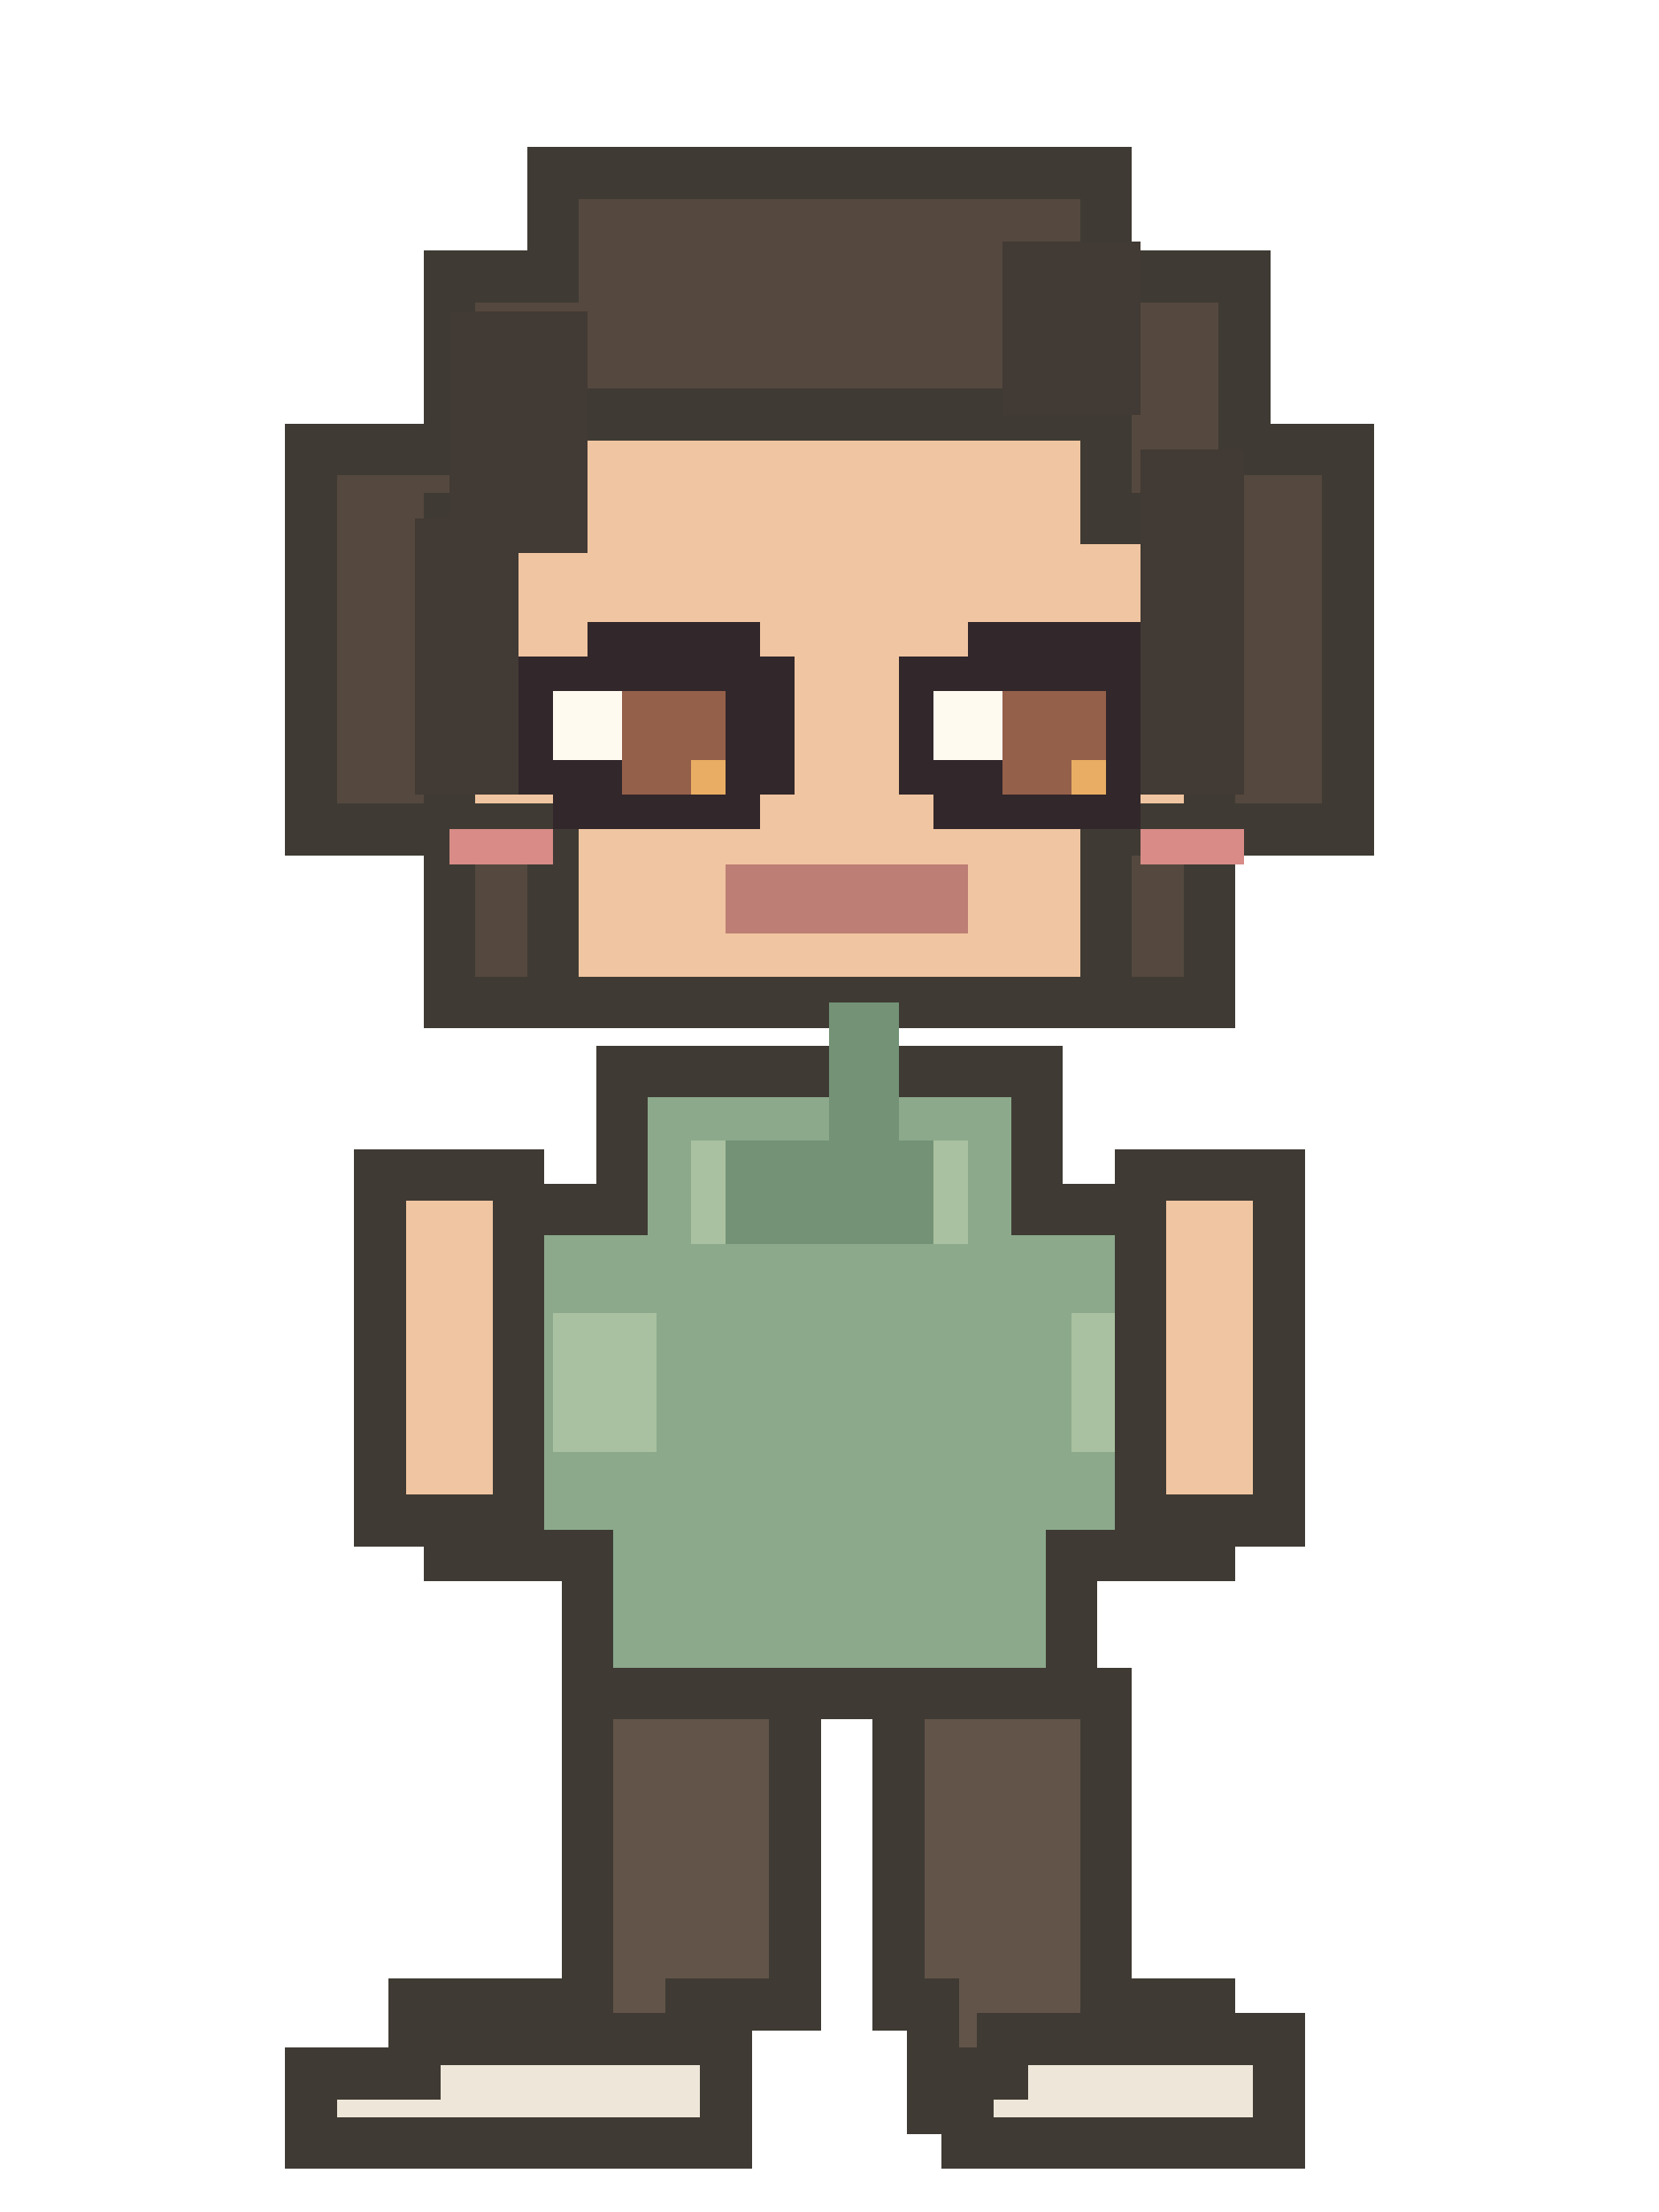
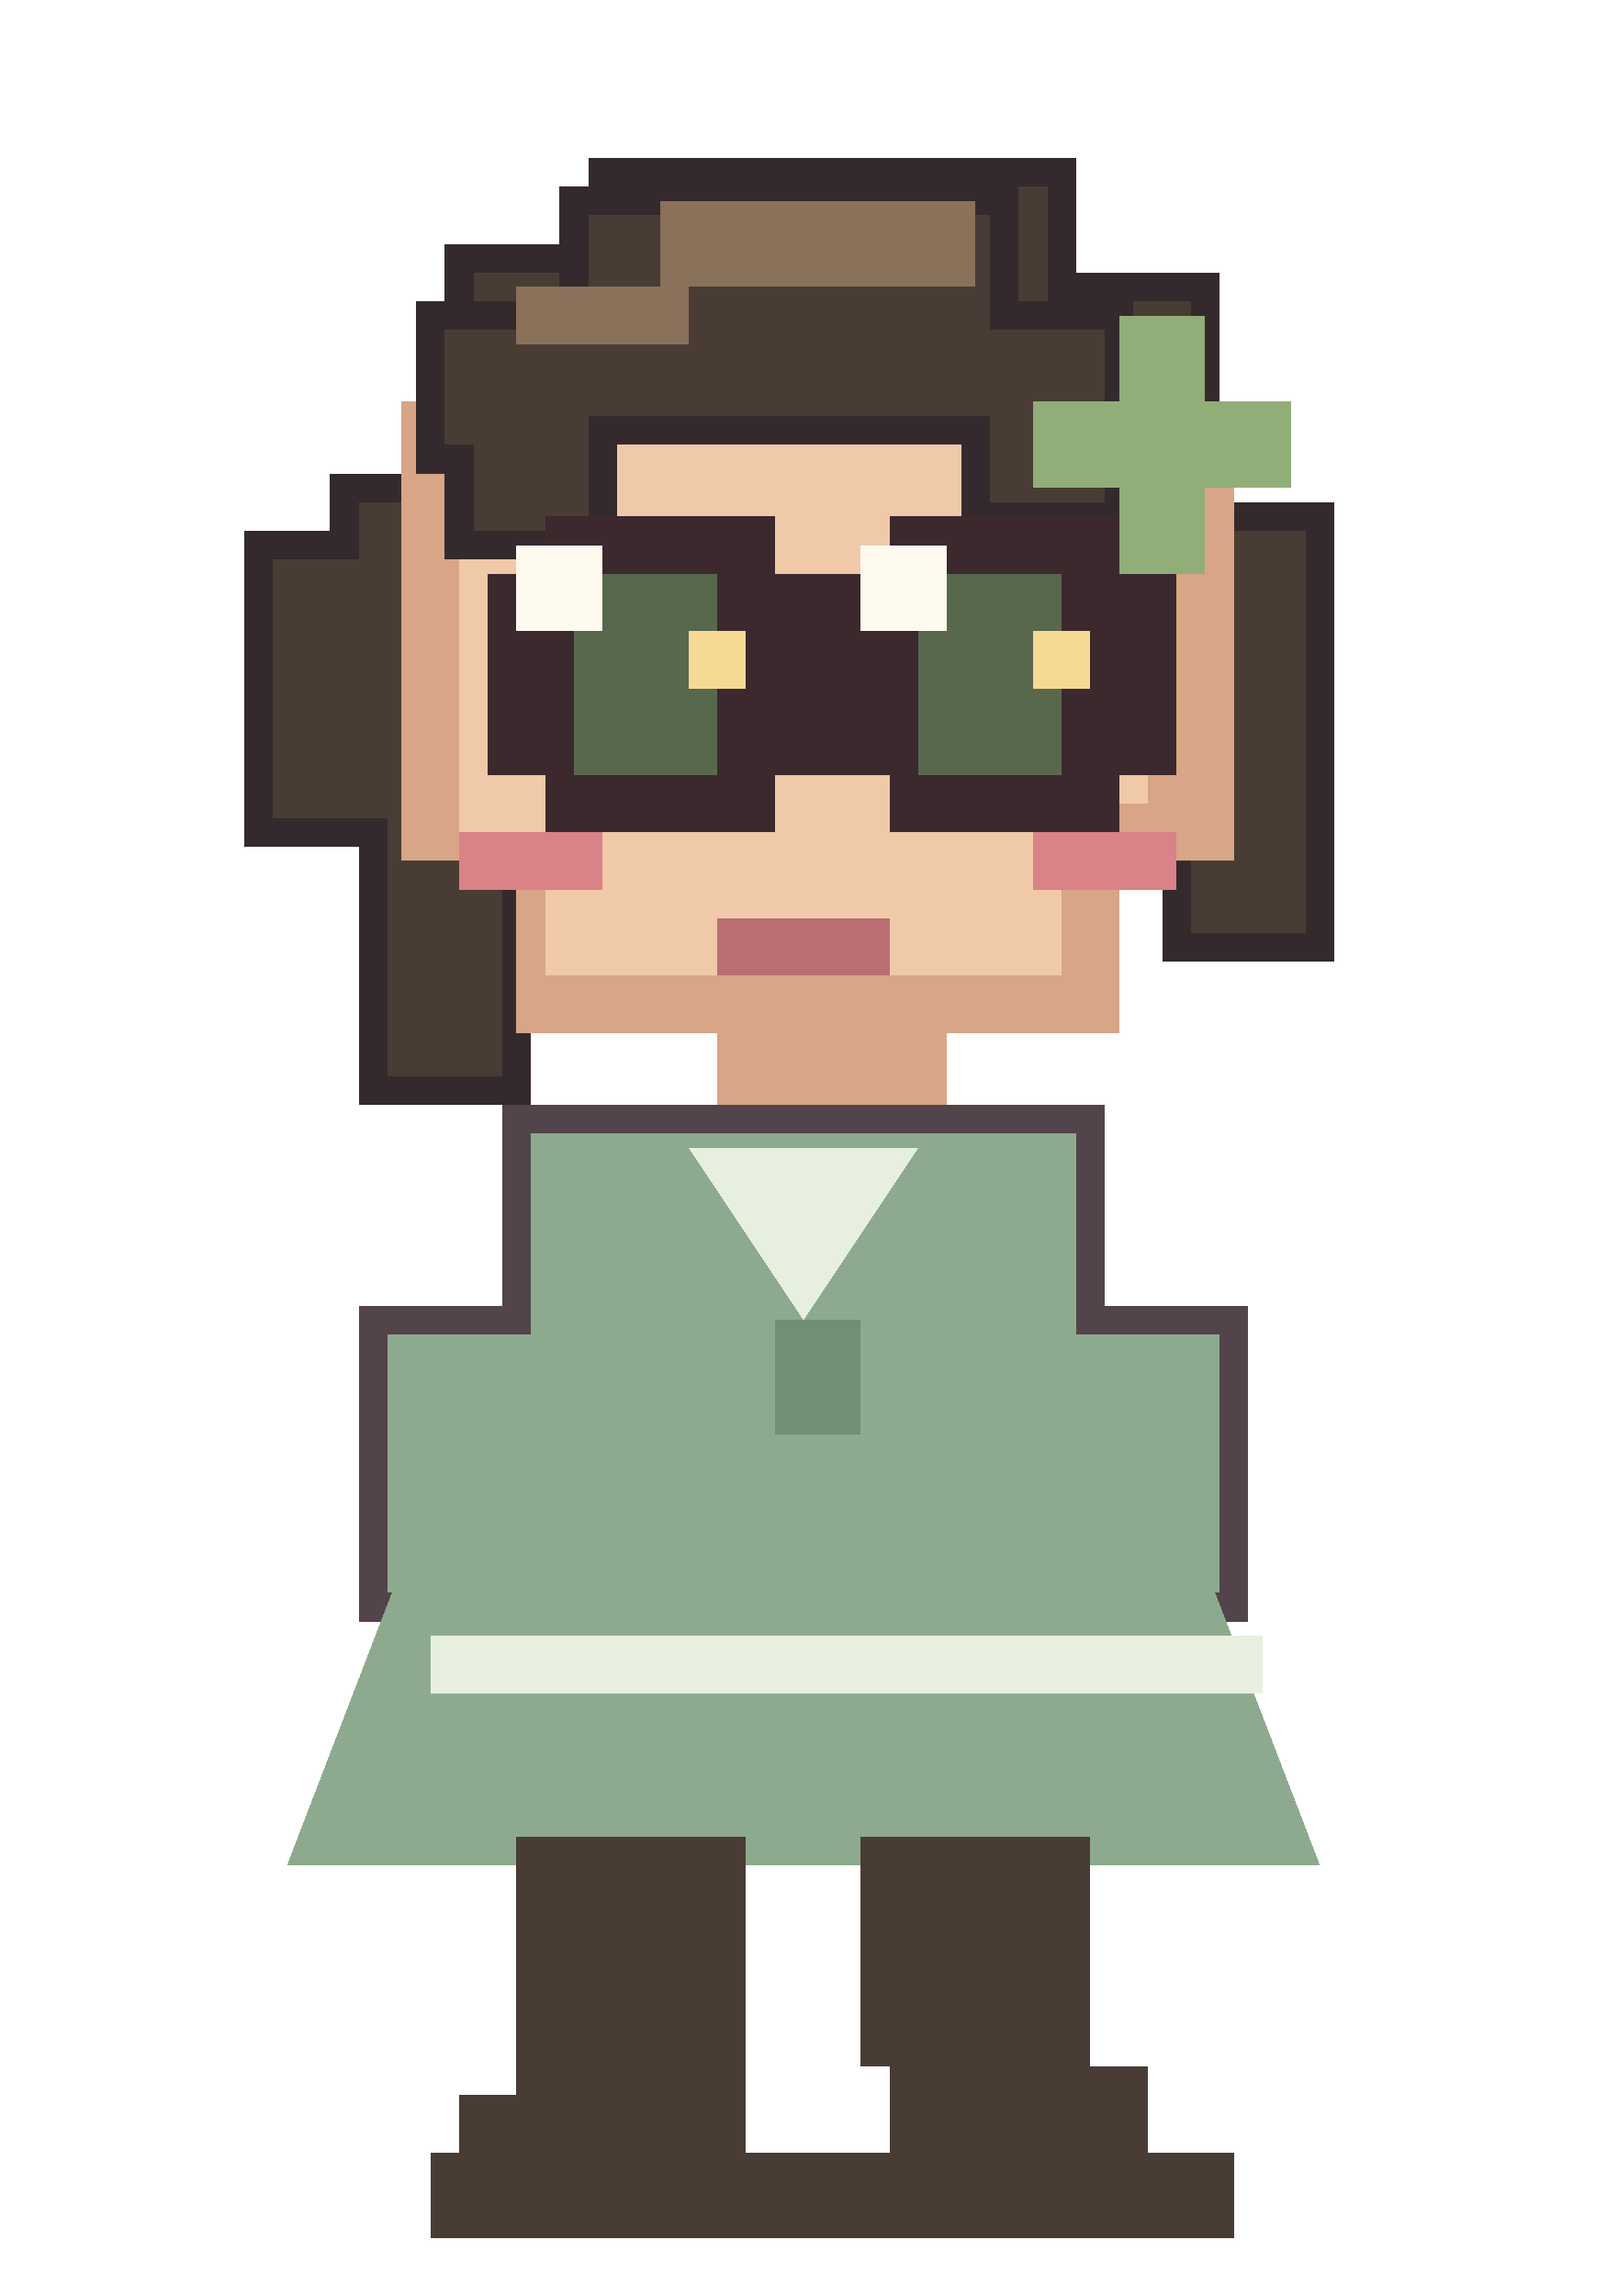
- <svg xmlns="http://www.w3.org/2000/svg" viewBox="0 0 48 64" shape-rendering="crispEdges">
-   <g stroke="#3f3b34" stroke-width="1.5" stroke-linejoin="miter">
-     <path fill="#55483e" d="M16 5h16v3h4v5h3v11h-4v5h-4v-4H17v4h-4v-5H9V13h4V8h3z" />
-     <path fill="#f0c5a1" d="M16 12h16v3h3v9h-3v5H16v-5h-3v-9h3z" />
-     <path fill="#32272b" d="M15 19h2v-1h5v1h1v4h-1v1h-6v-1h-1z M26 19h2v-1h5v1h1v4h-1v1h-6v-1h-1z" stroke="none" />
-     <path fill="#95604a" d="M18 20h3v3h-3zm11 0h3v3h-3z" stroke="none" />
-     <path fill="#fffaf0" d="M16 20h2v2h-2zm11 0h2v2h-2z" stroke="none" />
-     <path fill="#e9ad63" d="M20 22h1v1h-1zm11 0h1v1h-1z" stroke="none" />
-     <path fill="#d88b87" d="M13 24h3v1h-3zm20 0h3v1h-3z" stroke="none" />
-     <path fill="#bd7e75" d="M21 25h7v2h-7z" stroke="none" />
-     <path fill="#423a34" d="M13 9h4v7h-4zm16-2h4v5h-4zm-17 8h3v8h-3zm21-2h3v10h-3z" stroke="none" />
-     <path fill="#8ca98b" d="M18 31h12v4h5v10h-4v4H17v-4h-4V35h5z" />
-     <path fill="#a9c1a0" d="M20 33h8v3h-8zm-4 5h3v4h-3zm15 0h2v4h-2z" stroke="none" />
-     <path fill="#f0c5a1" d="M11 34h4v10h-4zm22 0h4v10h-4z" />
-     <path fill="#625449" d="M17 49h6v9h-3v3h-8v-3h5zm9 0h6v9h3v3h-8v-3h-1z" />
-     <path fill="#eee6d8" d="M12 59h9v3H9v-2h3zm17 0h8v3h-9v-2h1z" />
-     <path fill="#739276" d="M21 33h6v3h-6zm3-4h2v4h-2z" stroke="none" />
-   </g>
+ <svg xmlns="http://www.w3.org/2000/svg" viewBox="0 0 56 80" shape-rendering="crispEdges">
+   <path fill="#493c34" stroke="#342a2d" stroke-width="1" d="M12 17h4V9h5V6h16v4h5v8h4v15h-5V24h-3v-4H18v18h-5v-9H9V19h3z" />
+   <path fill="#d8a586" d="M25 34h8v7h-8z" />
+   <path fill="#f0c9a9" d="M19 39h5v8h-4v8h-5v-9h4z M32 39h5v7h4v10h-5v-8h-4z" />
+   <path fill="#8eaa8e" stroke="#53434a" stroke-width="1" d="M18 39h20v7h5v10H13V46h5z" />
+   <path fill="#8eaa8e" d="M15 52h26l5 13H10z" />
+   <path fill="#e7f0df" d="M15 57h29v2H15z" />
+   <path fill="#e7f0df" d="M24 40h8l-4 6z" />
+   <path fill="#718f72" d="M27 46h3v4h-3z" />
+   <path fill="#493c34" d="M18 64h8v8h-3v4h-7v-3h2z M30 64h8v8h2v4h-8v-4h-2z" />
+   <path fill="#493c34" d="M18 72h8v3h3v3H15v-3h3z M31 72h8v3h4v3H29v-3h2z" />
+   <path fill="#d8a586" d="M14 14h4v-3h21v3h4v16h-4v6H18v-6h-4z" />
+   <path fill="#f0c9a9" d="M17 13h4v-2h16v3h3v14h-3v6H19v-5h-3V16h1z" />
+   <path fill="#493c34" stroke="#342a2d" stroke-width="1" d="M15 16v-5h5V7h15v4h4v7h-5v-3H21v4h-5v-3z" />
+   <path fill="#8a715a" d="M18 10h5V7h11v3H24v2h-6z" />
+   <path fill="#3b292d" d="M17 20h2v-2h8v2h2v7h-2v2h-8v-2h-2z M29 20h2v-2h8v2h2v7h-2v2h-8v-2h-2z" />
+   <path fill="#58684d" d="M20 20h5v7h-5z M32 20h5v7h-5z" />
+   <path fill="#fffaf0" d="M18 19h3v3h-3z M30 19h3v3h-3z" />
+   <path fill="#f6d993" d="M24 22h2v2h-2z M36 22h2v2h-2z" />
+   <path fill="#d98287" d="M16 29h5v2h-5z M36 29h5v2h-5z" />
+   <path fill="#ba6e74" d="M25 32h6v2h-6z" />
+   <path fill="#91ae78" d="M39 11h3v3h3v3h-3v3h-3v-3h-3v-3h3z" />
</svg>
